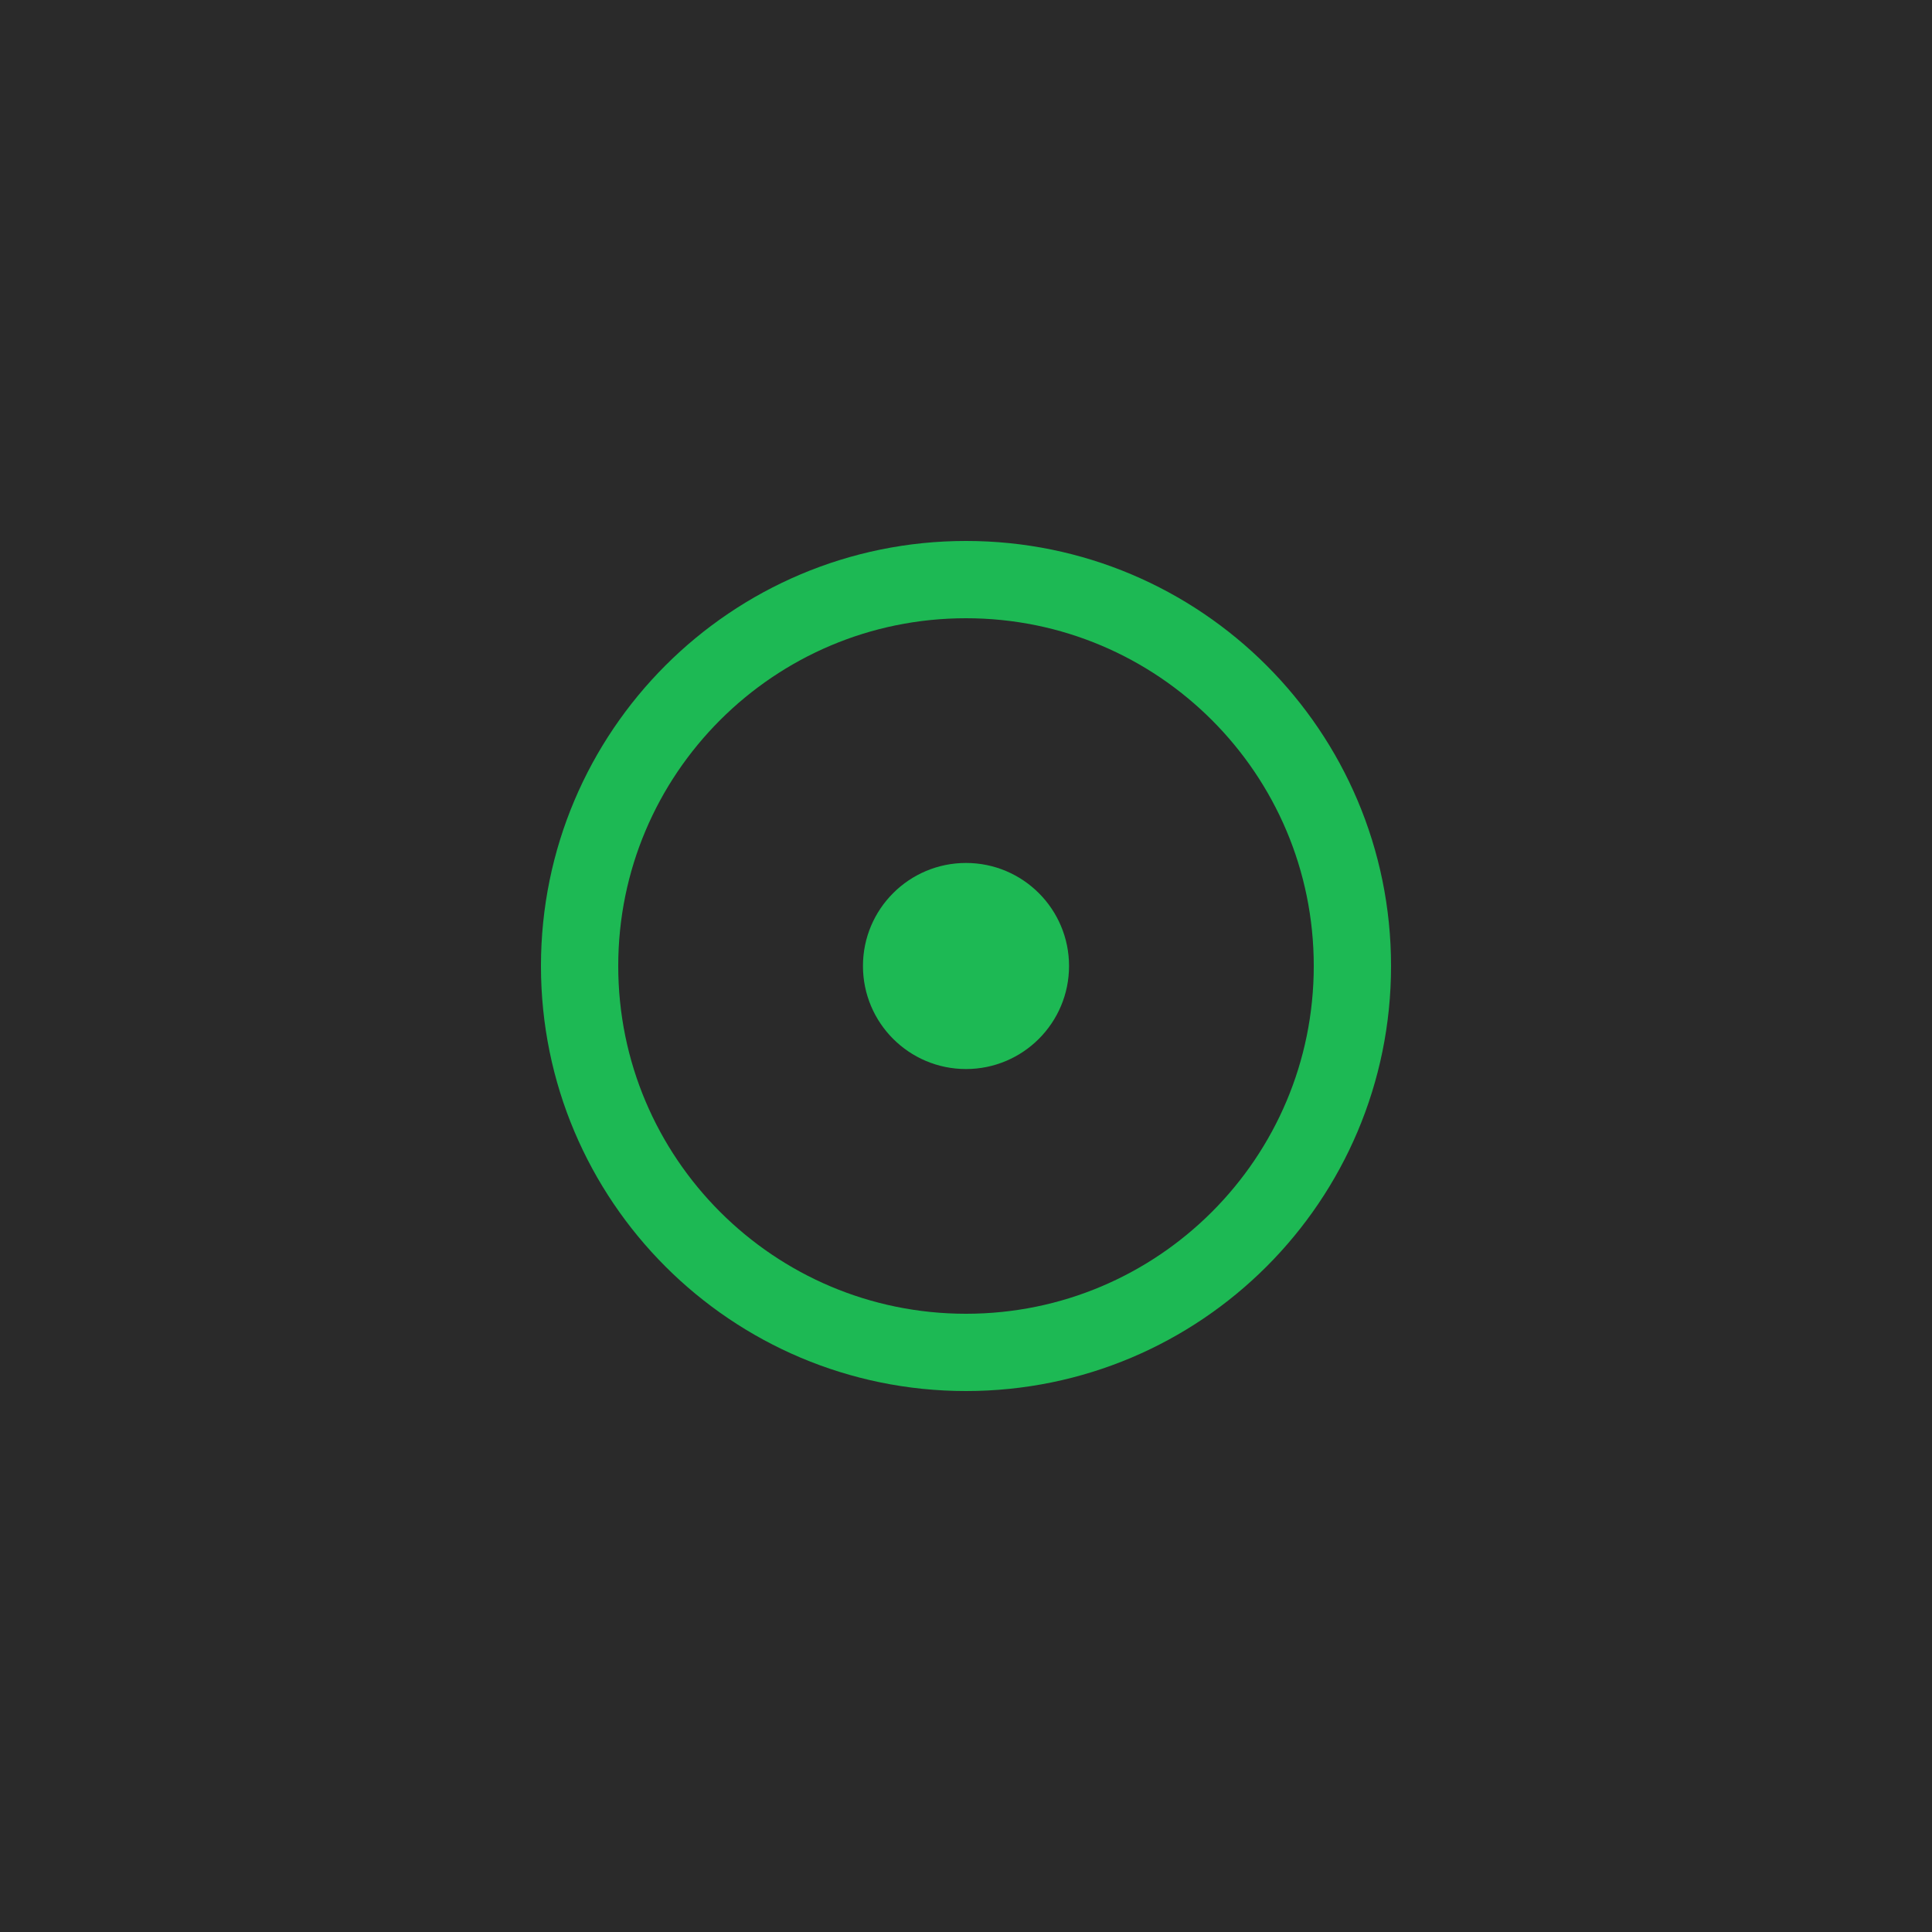
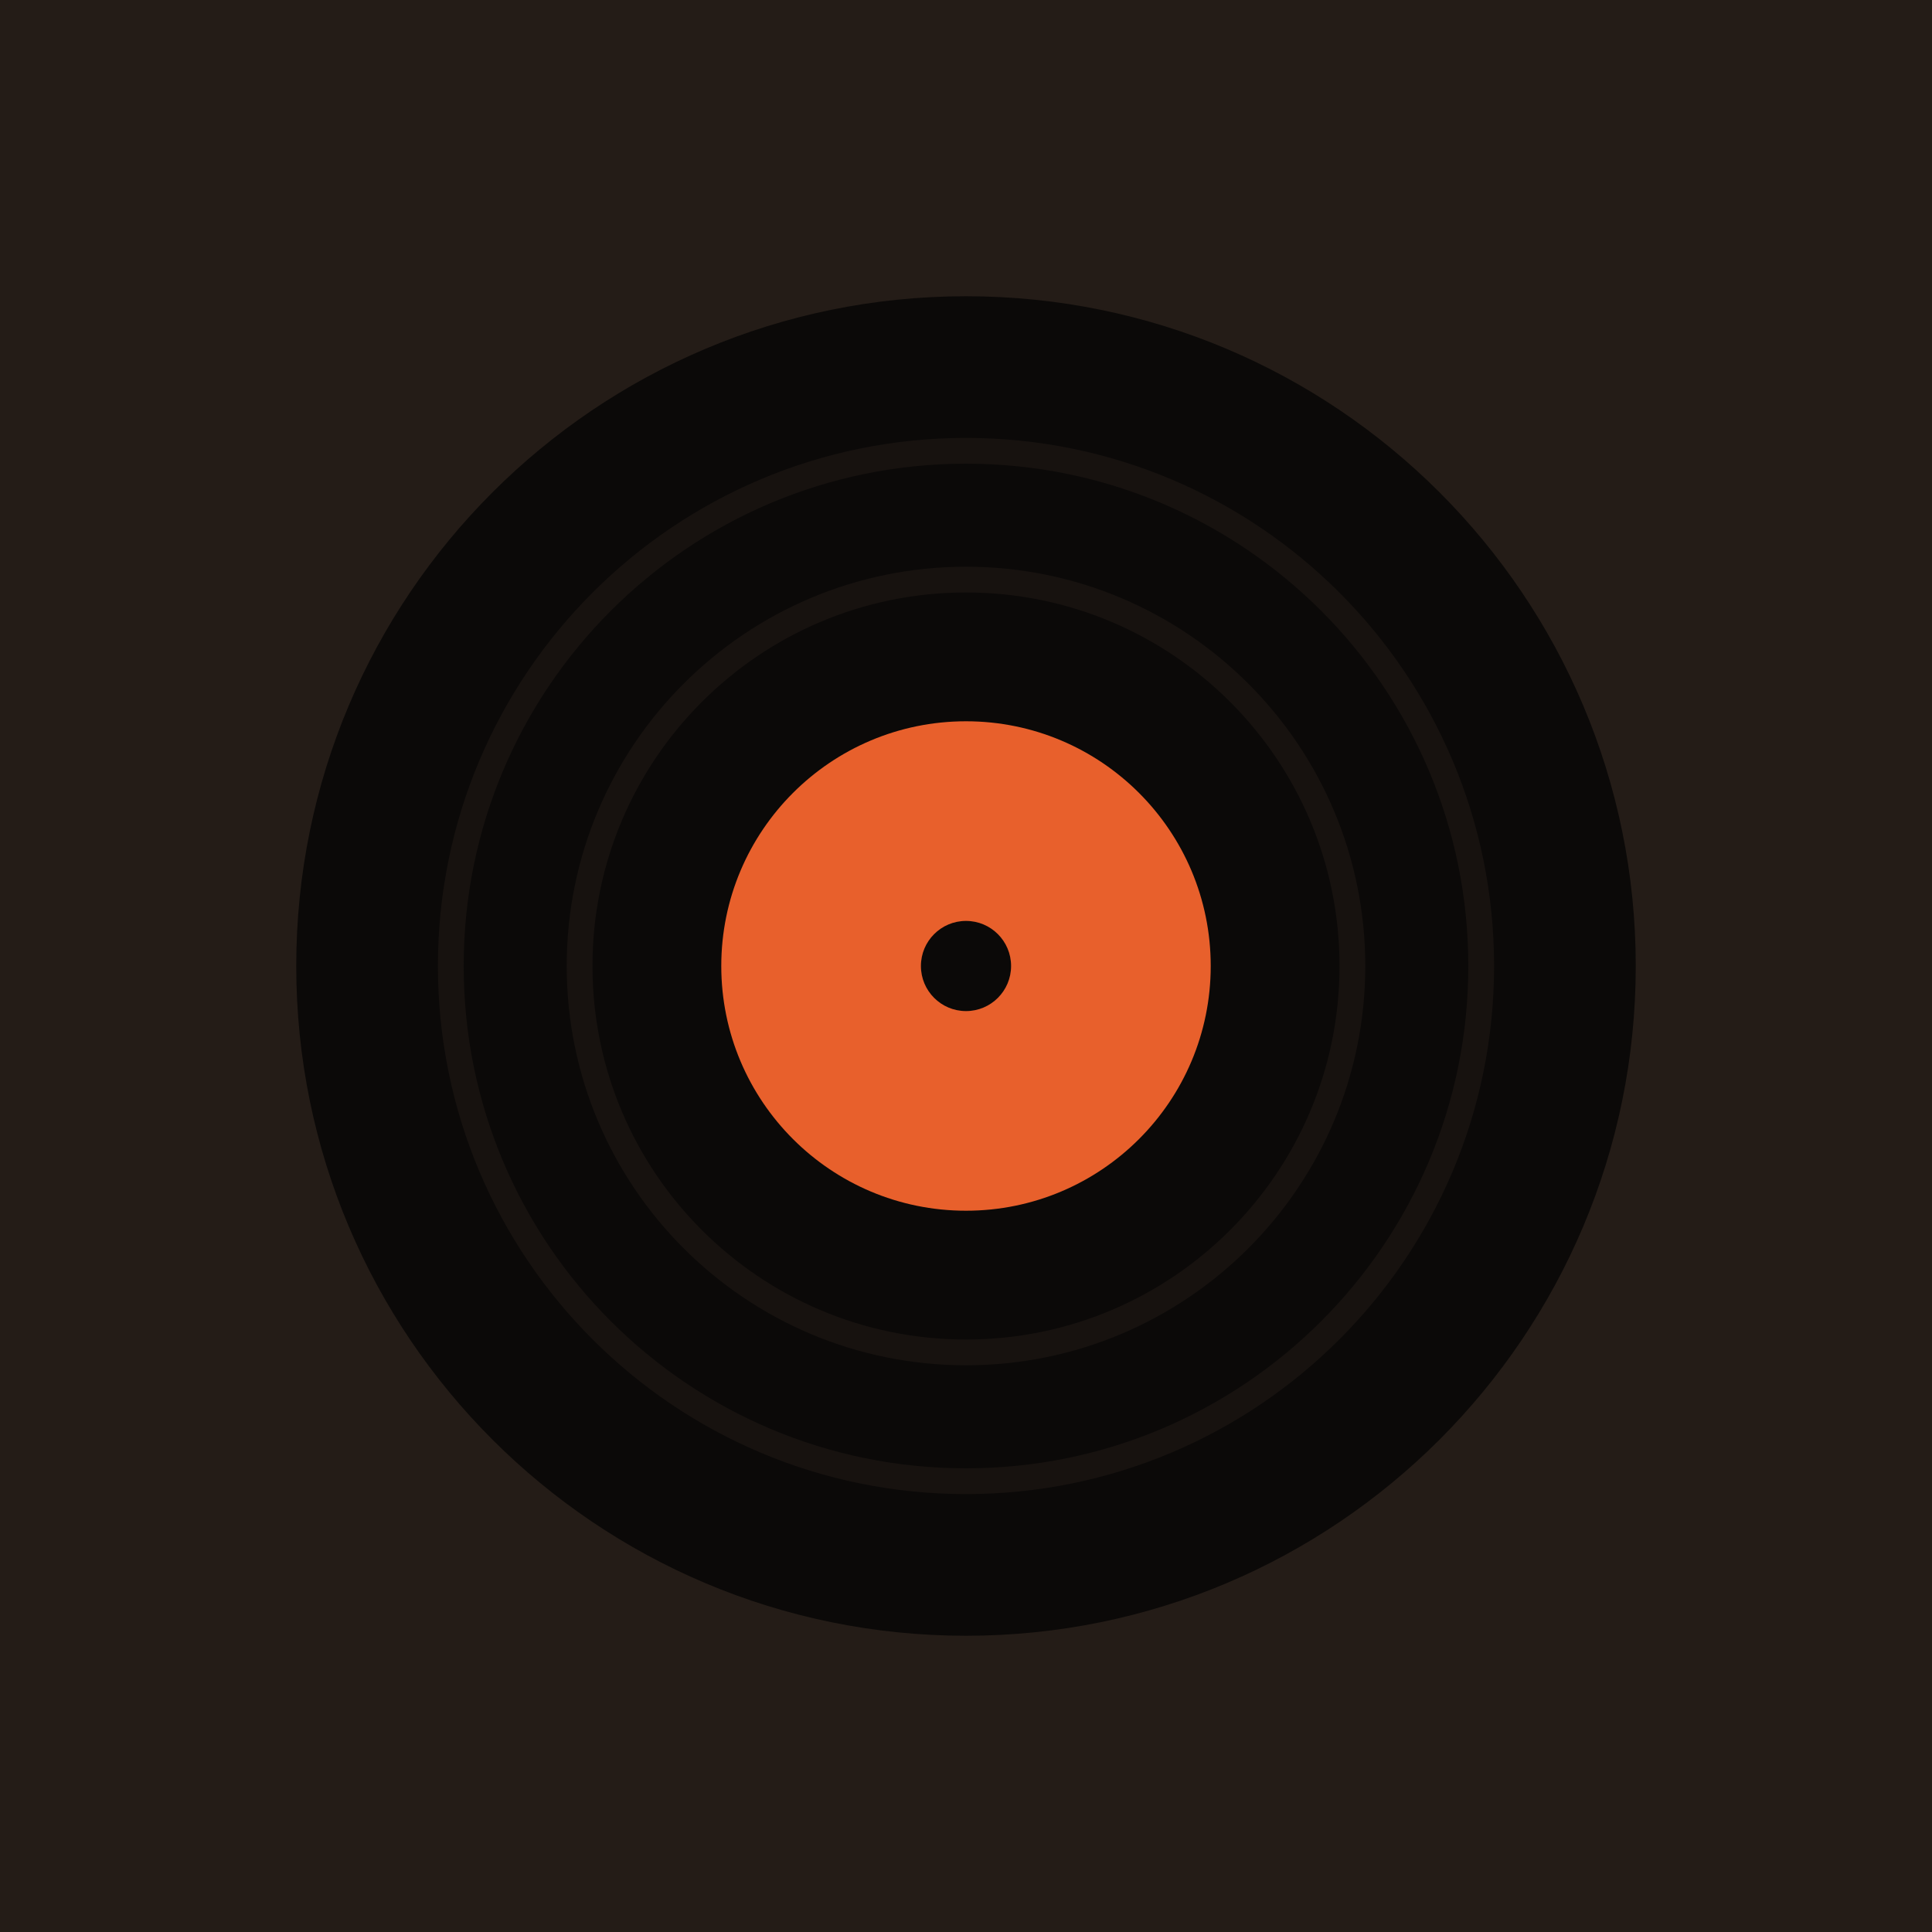
<svg xmlns="http://www.w3.org/2000/svg" viewBox="0 0 150 150">
-   <rect width="150" height="150" fill="#2a2a2a" />
-   <circle cx="75" cy="75" r="30" fill="none" stroke="#1db954" stroke-width="6" />
-   <circle cx="75" cy="75" r="8" fill="#1db954" />
+   <rect width="150" height="150" fill="#241c17" />
+   <circle cx="75" cy="75" r="52" fill="#0b0908" />
+   <circle cx="75" cy="75" r="40" fill="none" stroke="#17120f" stroke-width="2" />
+   <circle cx="75" cy="75" r="30" fill="none" stroke="#17120f" stroke-width="2" />
+   <circle cx="75" cy="75" r="19" fill="#e8602c" />
+   <circle cx="75" cy="75" r="3.5" fill="#0b0908" />
</svg>
